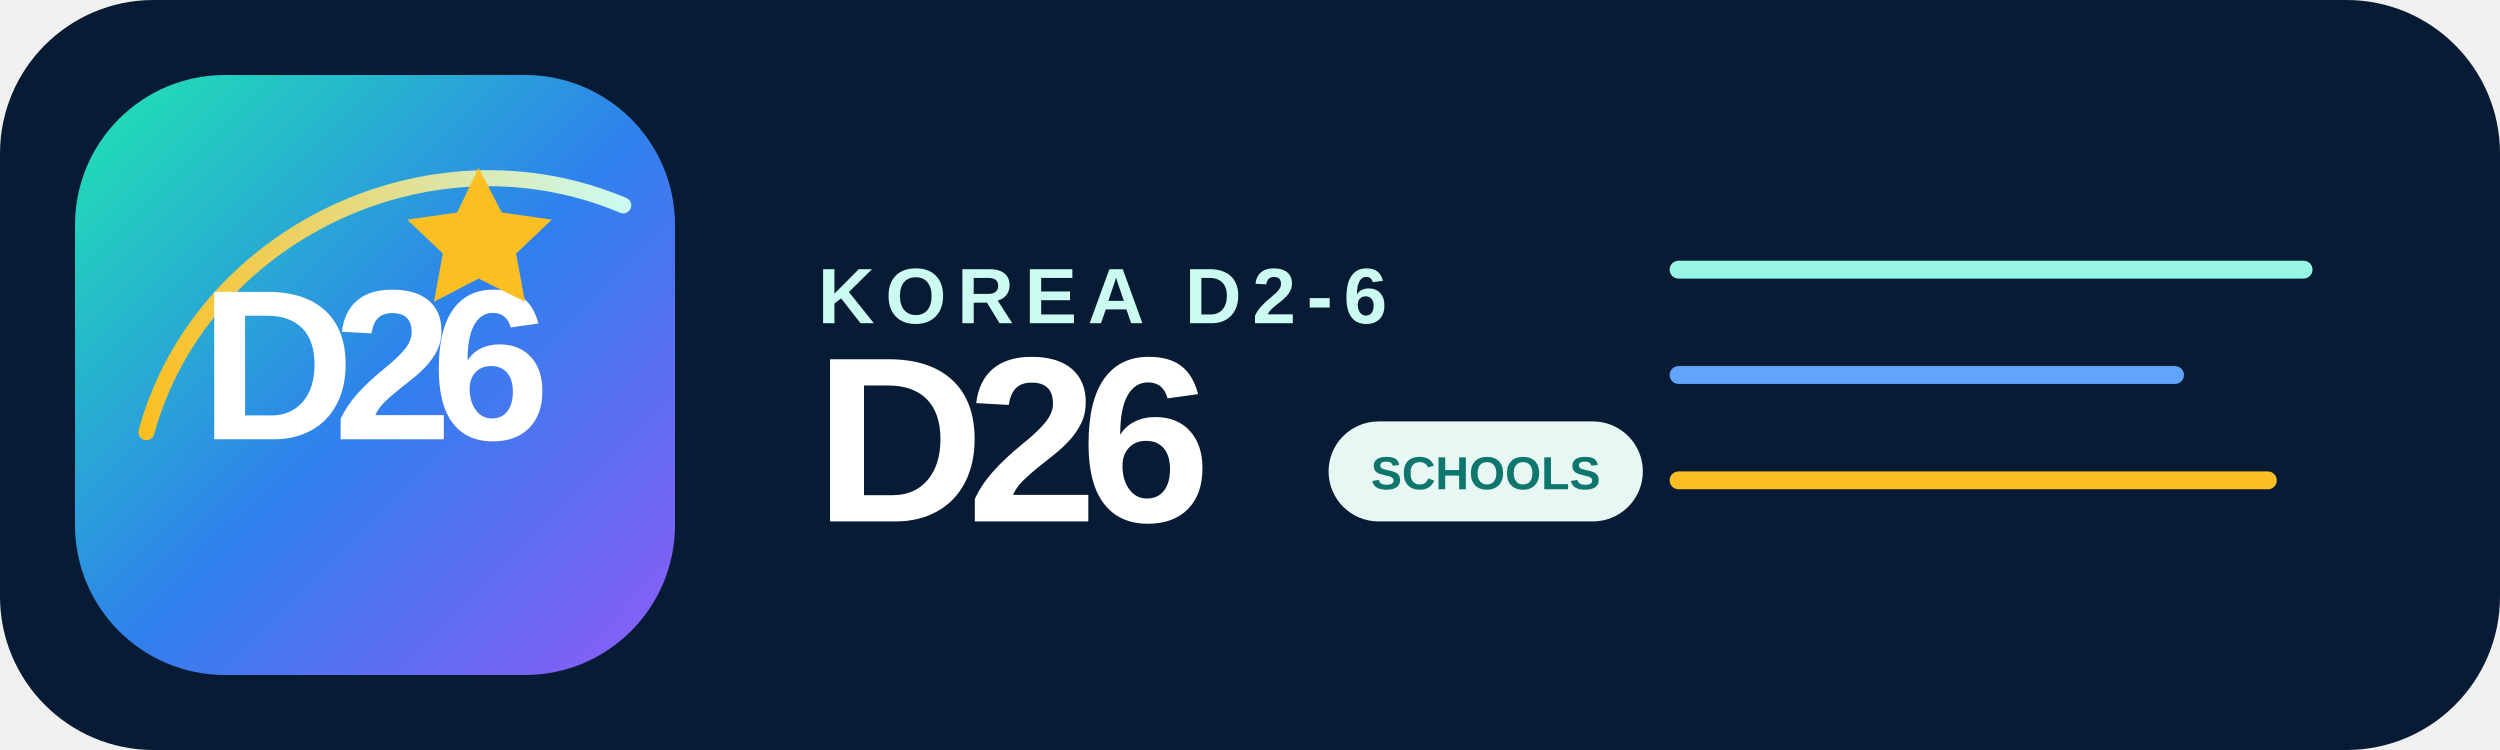
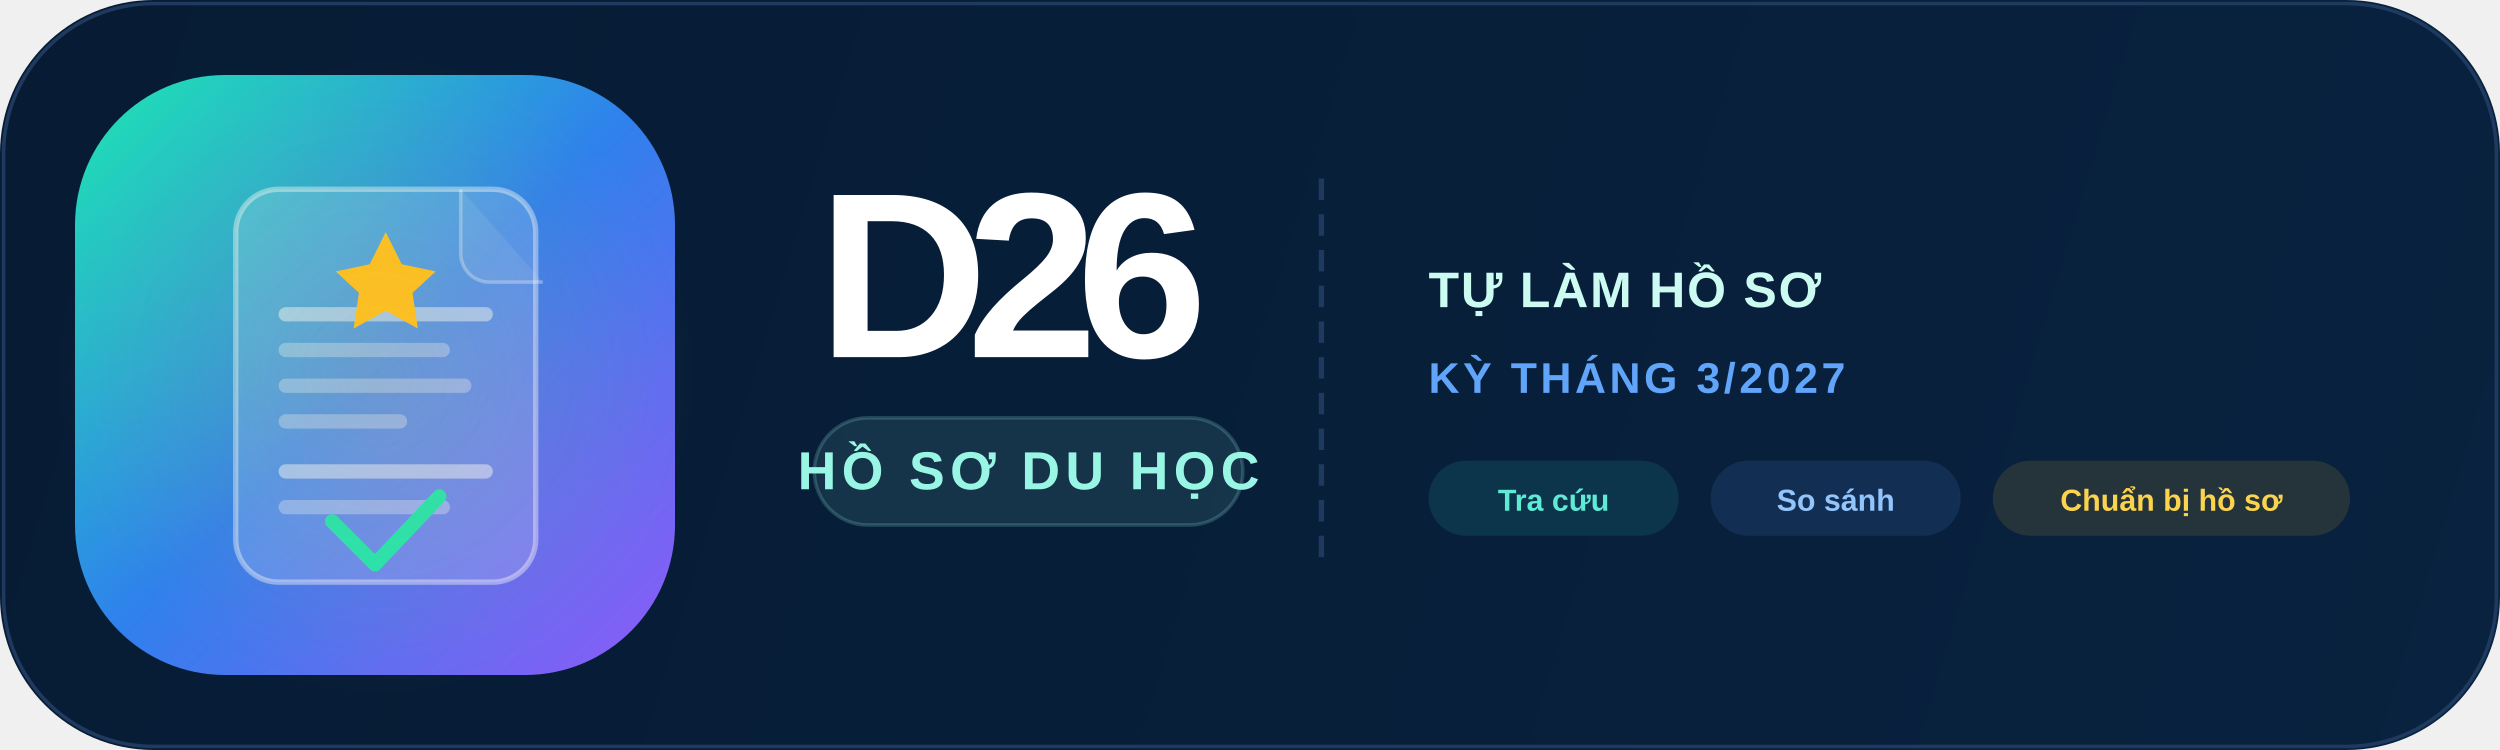
<svg xmlns="http://www.w3.org/2000/svg" width="1400" height="420" viewBox="0 0 1400 420" fill="none">
-   <rect width="1400" height="420" rx="86" fill="#071B34" />
-   <rect x="42" y="42" width="336" height="336" rx="84" fill="url(#markBg)" />
-   <path d="M82 242C112 132 240 69 349 115" stroke="url(#markOrbit)" stroke-width="9" stroke-linecap="round" />
-   <text x="210" y="246" text-anchor="middle" fill="white" font-family="Arial Black, Arial, sans-serif" font-size="120" font-weight="900" letter-spacing="-12">D26</text>
-   <path d="M268 94L281 119L309 123L289 142L294 169L268 156L243 169L248 142L228 123L256 119L268 94Z" fill="#FBBF24" />
-   <text x="458" y="181" fill="#CCFBF1" font-family="Arial, sans-serif" font-size="44" font-weight="900" letter-spacing="6">KOREA D2-6</text>
-   <text x="456" y="292" fill="white" font-family="Arial Black, Arial, sans-serif" font-size="132" font-weight="900" letter-spacing="-10">D26</text>
-   <rect x="744" y="236" width="176" height="56" rx="28" fill="#E7F7F3" />
-   <text x="832" y="274" text-anchor="middle" fill="#0F766E" font-family="Arial, sans-serif" font-size="26" font-weight="900">SCHOOLS</text>
-   <path d="M940 151H1290" stroke="#99F6E4" stroke-width="10" stroke-linecap="round" />
-   <path d="M940 210H1218" stroke="#60A5FA" stroke-width="10" stroke-linecap="round" />
-   <path d="M940 269H1270" stroke="#FBBF24" stroke-width="10" stroke-linecap="round" />
  <defs>
-     <linearGradient id="markBg" x1="48" y1="50" x2="371" y2="371" gradientUnits="userSpaceOnUse">
-       <stop stop-color="#20E3B2" />
-       <stop offset="0.52" stop-color="#2F80ED" />
+     <linearGradient id="bgGrad" x1="0" y1="0" x2="1400" y2="420" gradientUnits="userSpaceOnUse">
+       <stop offset="0" stop-color="#071B34" />
+       <stop offset="1" stop-color="#08223F" />
+     </linearGradient>
+     <linearGradient id="iconGrad" x1="48" y1="48" x2="371" y2="371" gradientUnits="userSpaceOnUse">
+       <stop offset="0" stop-color="#20E3B2" />
+       <stop offset="0.5" stop-color="#2F80ED" />
      <stop offset="1" stop-color="#8B5CF6" />
    </linearGradient>
-     <linearGradient id="markOrbit" x1="82" y1="170" x2="349" y2="170" gradientUnits="userSpaceOnUse">
-       <stop stop-color="#FBBF24" />
-       <stop offset="1" stop-color="#CCFBF1" />
-     </linearGradient>
+     <radialGradient id="glow" cx="210" cy="210" r="180" gradientUnits="userSpaceOnUse">
+       <stop offset="0" stop-color="#FBBF24" stop-opacity="0.15" />
+       <stop offset="1" stop-color="#FBBF24" stop-opacity="0" />
+     </radialGradient>
  </defs>
+   <rect width="1400" height="420" rx="86" fill="url(#bgGrad)" />
+   <rect x="2" y="2" width="1396" height="416" rx="84" fill="none" stroke="#1E3A5F" stroke-width="2" />
+   <rect x="42" y="42" width="336" height="336" rx="84" fill="url(#iconGrad)" />
+   <g transform="translate(128,100)">
+     <rect x="4" y="6" width="168" height="220" rx="24" fill="rgba(255,255,255,0.15)" stroke="rgba(255,255,255,0.4)" stroke-width="3" />
+     <path d="M130 6V42C130 50.8 137.2 58 146 58H176" fill="rgba(255,255,255,0.08)" stroke="rgba(255,255,255,0.3)" stroke-width="2" />
+     <rect x="28" y="72" width="120" height="8" rx="4" fill="rgba(255,255,255,0.45)" />
+     <rect x="28" y="92" width="96" height="8" rx="4" fill="rgba(255,255,255,0.3)" />
+     <rect x="28" y="112" width="108" height="8" rx="4" fill="rgba(255,255,255,0.3)" />
+     <rect x="28" y="132" width="72" height="8" rx="4" fill="rgba(255,255,255,0.3)" />
+     <rect x="28" y="160" width="120" height="8" rx="4" fill="rgba(255,255,255,0.45)" />
+     <rect x="28" y="180" width="96" height="8" rx="4" fill="rgba(255,255,255,0.3)" />
+     <path d="M88 30L97 48L116 52L103 64L106 84L88 74L70 84L73 64L60 52L79 48L88 30Z" fill="#FBBF24" />
+     <path d="M58 192L82 216L118 178" stroke="#20E3B2" stroke-width="8" stroke-linecap="round" stroke-linejoin="round" />
+   </g>
+   <circle cx="210" cy="210" r="180" fill="url(#glow)" />
+   <text x="458" y="200" fill="white" font-family="'Be Vietnam Pro', 'Arial Black', Arial, sans-serif" font-size="132" font-weight="900" letter-spacing="-12">D26</text>
+   <rect x="456" y="234" width="240" height="60" rx="30" fill="rgba(153,246,228,0.1)" stroke="rgba(153,246,228,0.2)" stroke-width="2" />
+   <text x="576" y="274" text-anchor="middle" fill="#99F6E4" font-family="'Be Vietnam Pro', Arial, sans-serif" font-size="30" font-weight="800" letter-spacing="3">HỒ SƠ DU HỌC</text>
+   <line x1="740" y1="100" x2="740" y2="320" stroke="#1E3A5F" stroke-width="3" stroke-dasharray="12 8" />
+   <text x="800" y="172" fill="#CCFBF1" font-family="'Be Vietnam Pro', Arial, sans-serif" font-size="28" font-weight="600" letter-spacing="1">TỰ LÀM HỒ SƠ</text>
+   <text x="800" y="220" fill="#60A5FA" font-family="'Be Vietnam Pro', Arial, sans-serif" font-size="24" font-weight="700" letter-spacing="2">KỲ THÁNG 3/2027</text>
+   <rect x="800" y="258" width="140" height="42" rx="21" fill="rgba(45,212,191,0.12)" />
+   <text x="870" y="286" text-anchor="middle" fill="#5EEAD4" font-family="'Be Vietnam Pro', Arial, sans-serif" font-size="17" font-weight="700">Tra cứu</text>
+   <rect x="958" y="258" width="140" height="42" rx="21" fill="rgba(96,165,250,0.12)" />
+   <text x="1028" y="286" text-anchor="middle" fill="#93C5FD" font-family="'Be Vietnam Pro', Arial, sans-serif" font-size="17" font-weight="700">So sánh</text>
+   <rect x="1116" y="258" width="200" height="42" rx="21" fill="rgba(251,191,36,0.12)" />
+   <text x="1216" y="286" text-anchor="middle" fill="#FCD34D" font-family="'Be Vietnam Pro', Arial, sans-serif" font-size="17" font-weight="700">Chuẩn bị hồ sơ</text>
</svg>
